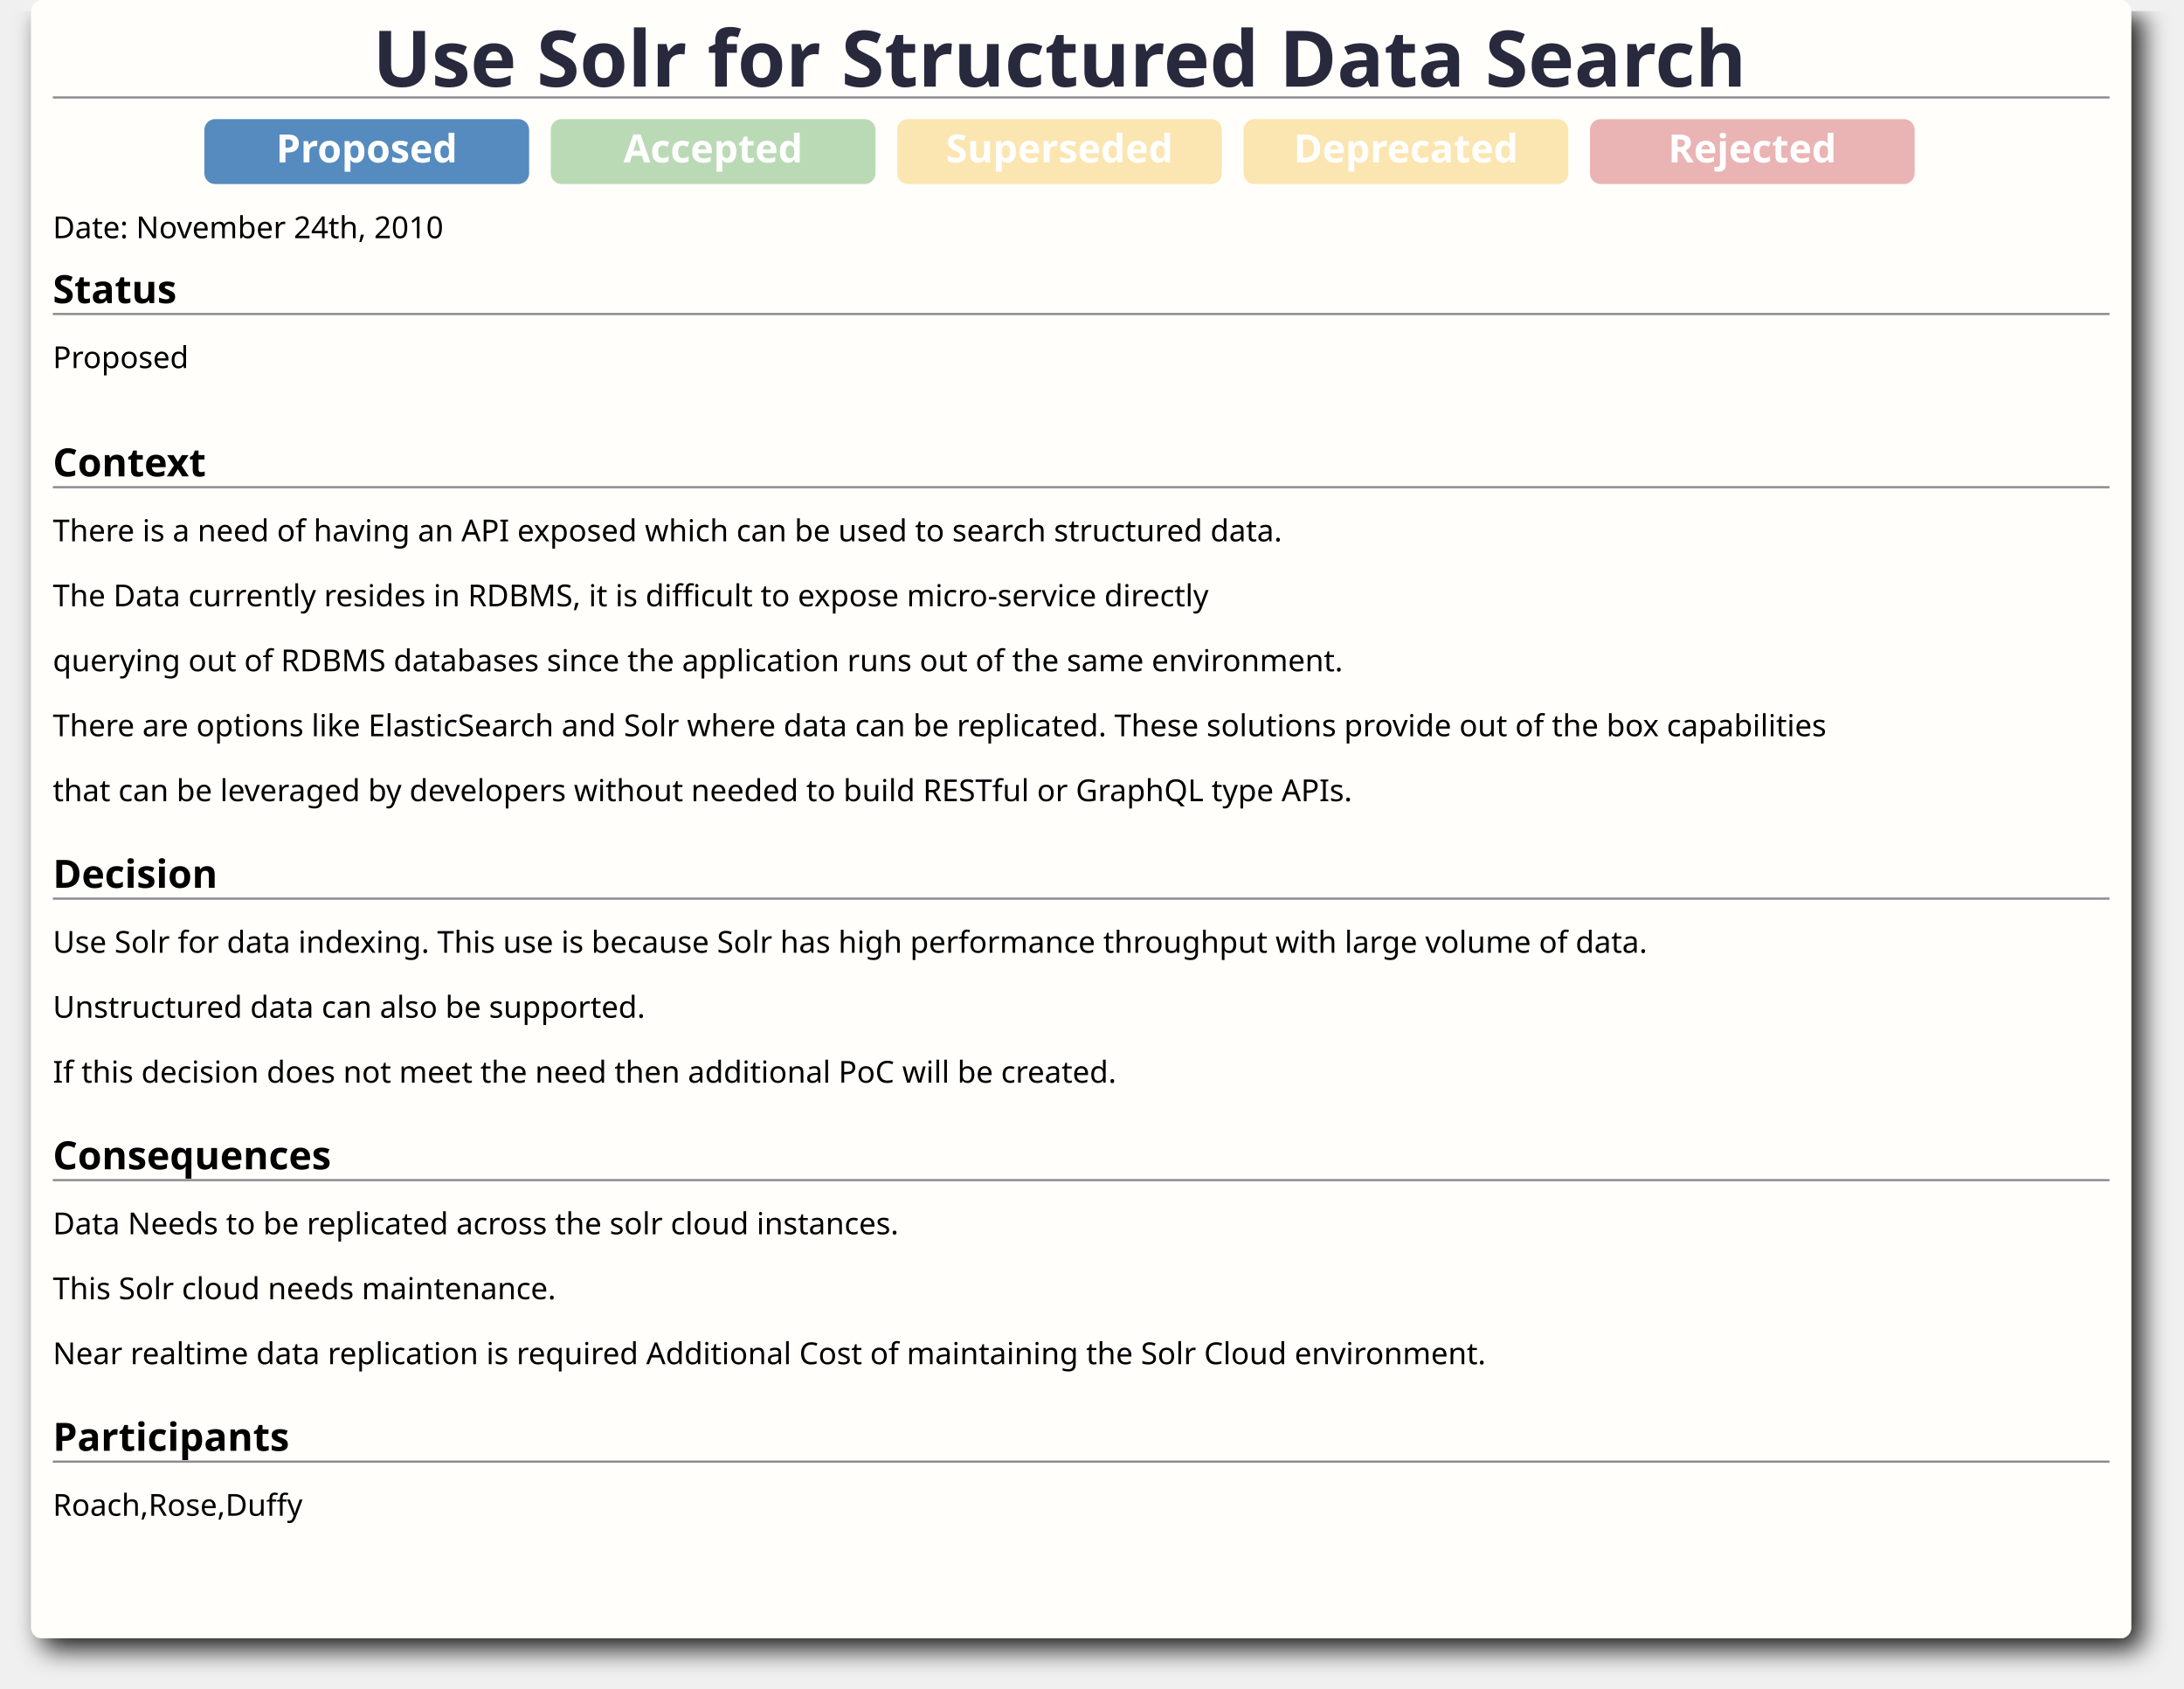
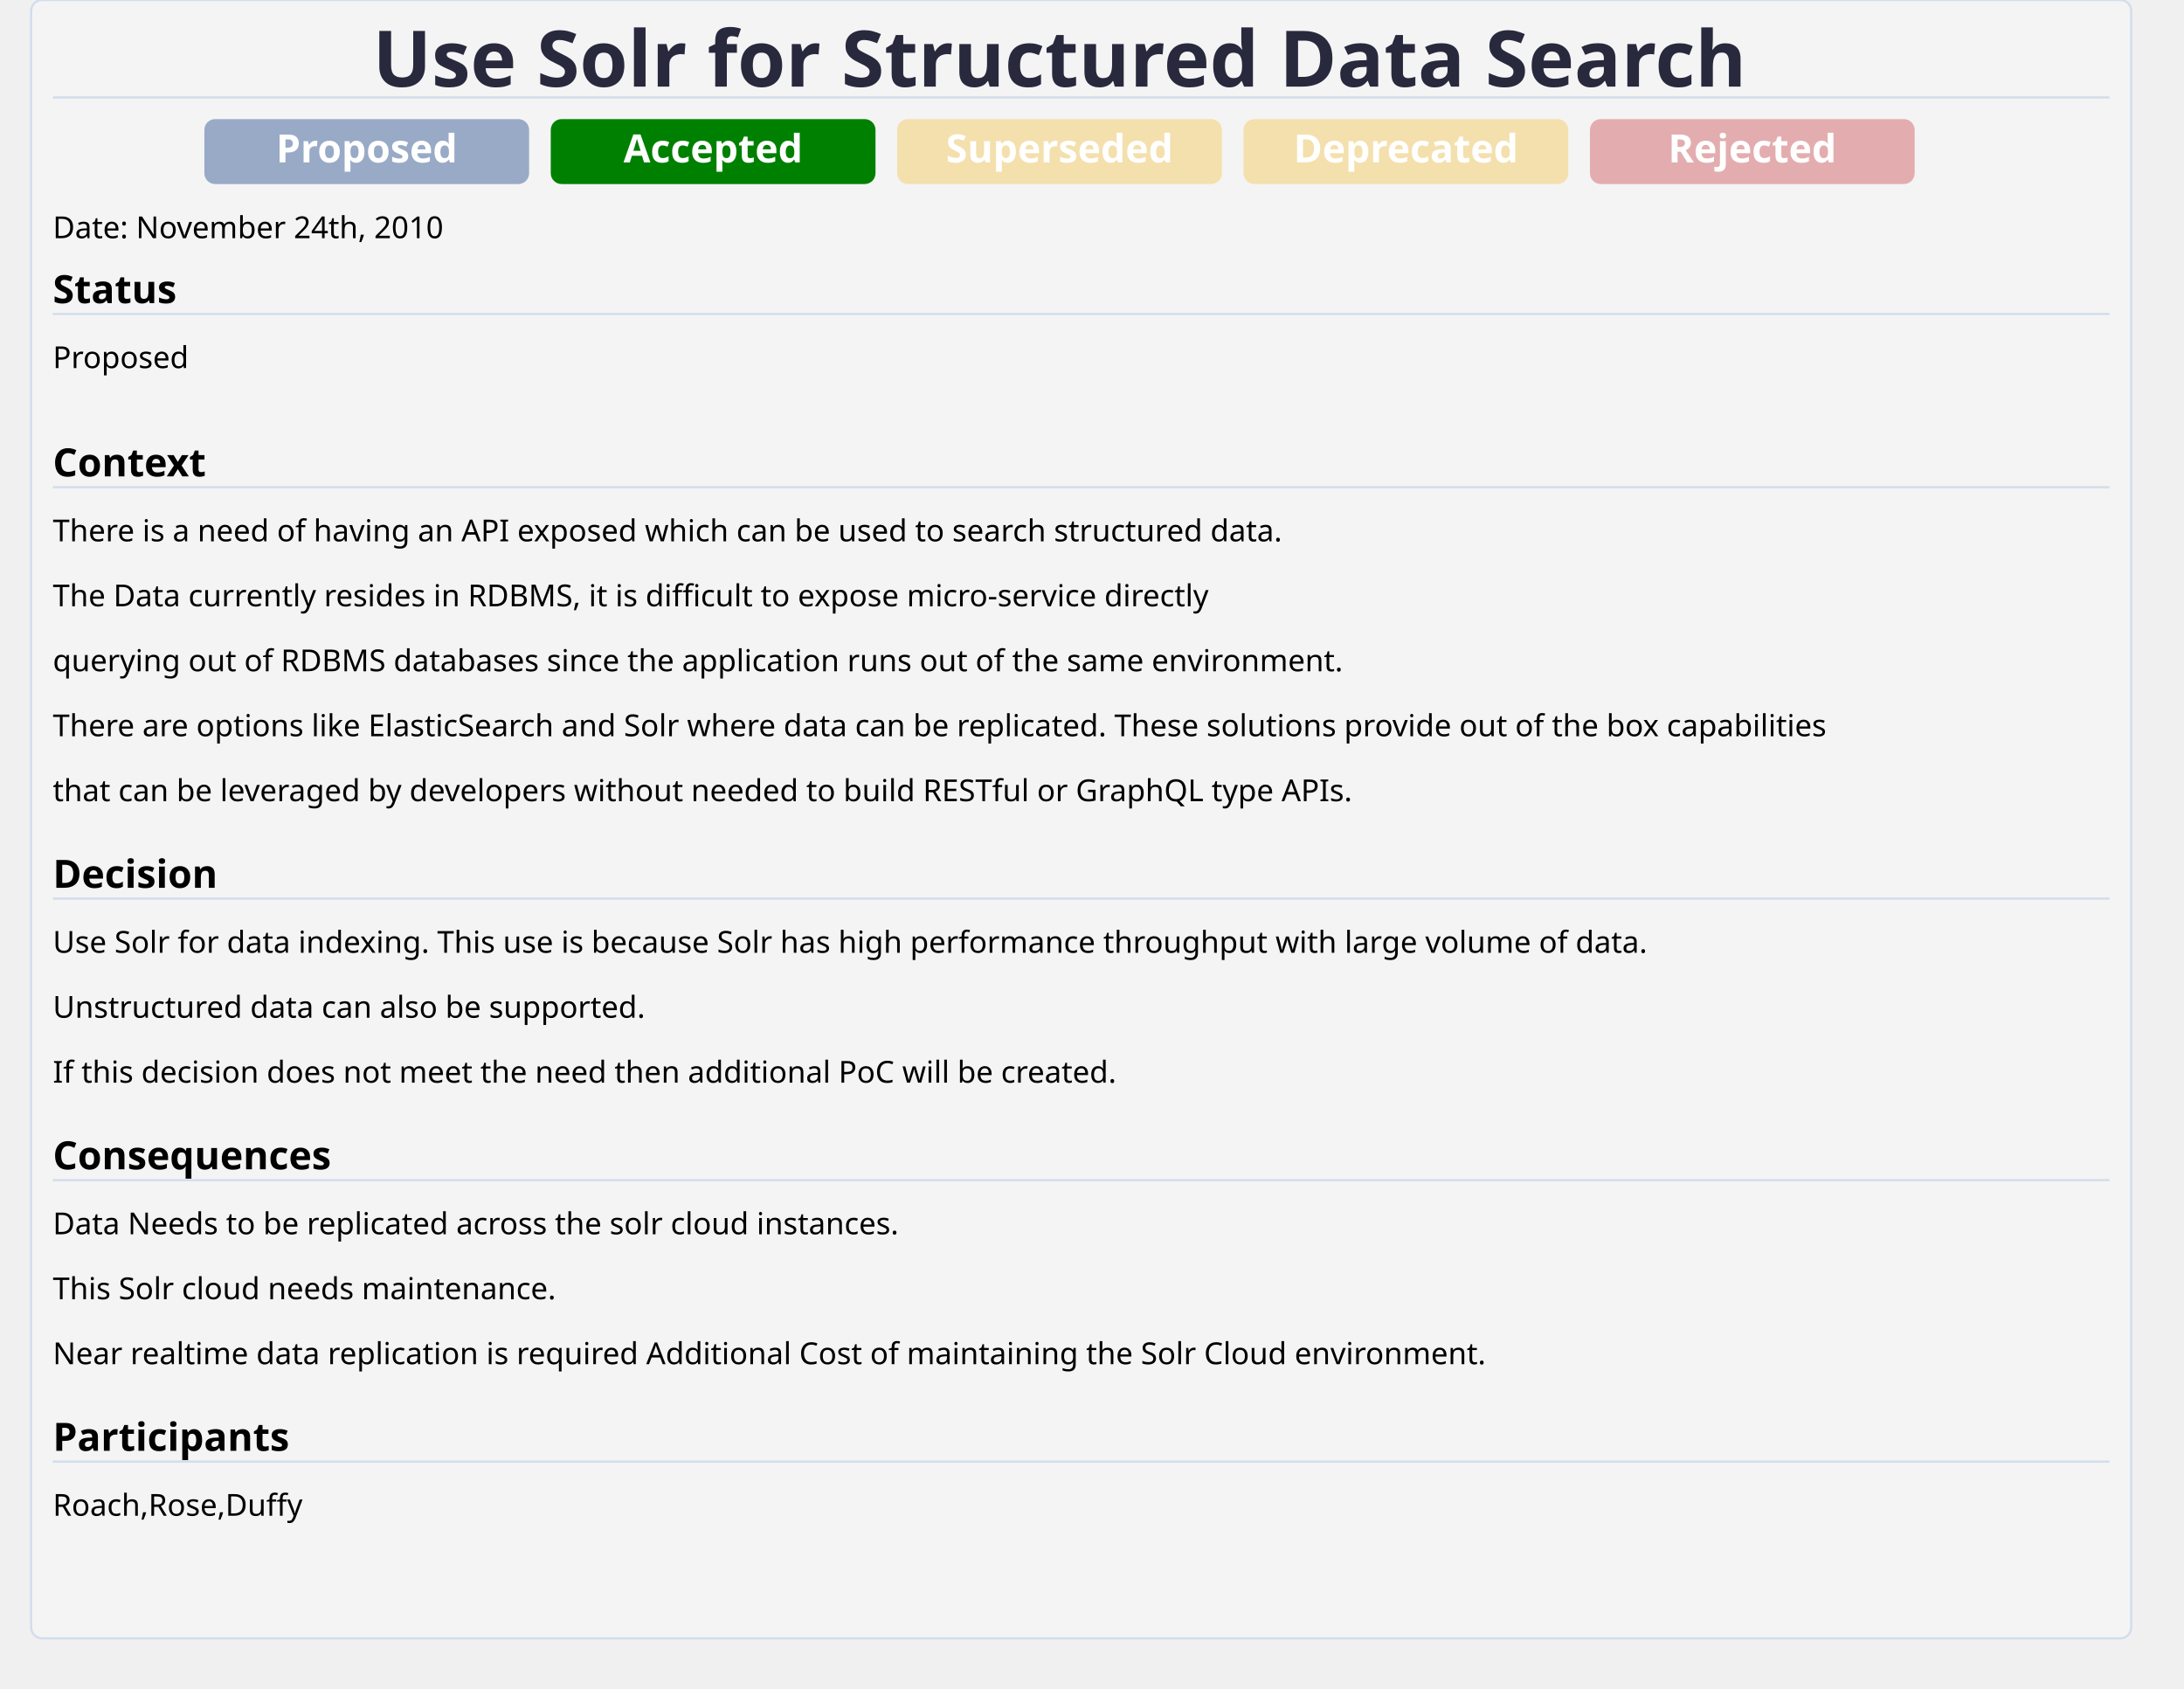
<svg xmlns="http://www.w3.org/2000/svg" xmlns:xlink="http://www.w3.org/1999/xlink" width="970" height="750" viewBox="0 0 1000 780">
  <filter id="dropShadow" height="130%">
    <feGaussianBlur in="SourceAlpha" stdDeviation="6" />
    <feOffset dx="5" dy="5" result="offsetblur" />
    <feComponentTransfer>
-       <feFuncA type="linear" slope="0.9" />
+       <feFuncA type="linear" slope="0.2" />
    </feComponentTransfer>
    <feMerge>
      <feMergeNode />
      <feMergeNode in="SourceGraphic" />
    </feMerge>
  </filter>
  <style>
        @namespace svg url(http://www.w3.org/2000/svg);
+ 
        .title {
-             font: bold 36px "Noto Sans",sans-serif;
+             font: bold 36px "Noto Sans", sans-serif;
            fill: #28293D;
        }

        .status {
-             font: bold 18px "Noto Sans",sans-serif;
+             font: bold 18px "Noto Sans", sans-serif;
        }
+ 
        .content {
-             font: normal 14px "Noto Sans",sans-serif;
+             font: normal 14px "Noto Sans", sans-serif;
        }
+ 
        .context {
-             font: bold 18px "Noto Sans",sans-serif;
+             font: bold 18px "Noto Sans", sans-serif;
        }
+ 
        .contextline {
-             font: normal 14px "Noto Sans",sans-serif;
+             font: normal 14px "Noto Sans", sans-serif;
        }
+ 
        .subtitle {
-             font: bold 18px "Noto Sans",sans-serif;
+             font: bold 18px "Noto Sans", sans-serif;
            fill: white;
        }
+ 
        .unselected {
            opacity: 0.4;
        }
+ 
        svg|a:link, svg|a:visited {
            cursor: pointer;
        }

        svg|a text,
        text svg|a {
            fill: blue; /* Even for text, SVG uses fill over color */
            text-decoration: underline;
        }

        svg|a:hover, svg|a:active {
            outline: dotted 1px blue;
        }
    </style>
-   <rect id="myRect" x="10" y="0" width="970" height="97%" rx="5" ry="5" fill="#fffefa" class="card" filter="url(#dropShadow)" />
+   <rect id="myRect" x="10" y="0" width="970" height="97%" rx="5" ry="5" class="card" stroke="#d2ddec" fill="#ffffff" fill-opacity="0.3" />
  <text x="485" y="40" class="title" text-anchor="middle">Use Solr for Structured Data Search</text>
-   <line x1="20" y1="45" x2="970" y2="45" stroke="#8B8B90" />
+   <line x1="20" y1="45" x2="970" y2="45" stroke="#d2ddec" />
  <g>
-     <rect x="90" y="55" fill="#568BBF" width="150" height="30" rx="5" ry="5" class="selected" />
+     <rect x="90" y="55" fill="#0E3D83" width="150" height="30" rx="5" ry="5" class="unselected" />
    <text x="165" y="75" text-anchor="middle" class="subtitle">Proposed</text>
  </g>
  <g>
-     <rect x="250" y="55" fill="#53A551" width="150" height="30" rx="5" ry="5" class="unselected" />
+     <rect x="250" y="55" fill="green" width="150" height="30" rx="5" ry="5" class="selected" />
    <text x="325" y="75" text-anchor="middle" class="subtitle">Accepted</text>
  </g>
  <g>
    <rect x="410" y="55" fill="#F5C344" width="150" height="30" rx="5" ry="5" class="unselected" />
    <text x="485" y="75" text-anchor="middle" class="subtitle">Superseded</text>
  </g>
  <g>
    <rect x="570" y="55" fill="#F5C344" width="150" height="30" rx="5" ry="5" class="unselected" />
    <text x="645" y="75" text-anchor="middle" class="subtitle">Deprecated</text>
  </g>
  <g>
    <rect x="730" y="55" fill="#CB444A" width="150" height="30" rx="5" ry="5" class="unselected" />
    <text x="805" y="75" text-anchor="middle" class="subtitle">Rejected</text>
  </g>
  <text x="20" y="110" class="contextline">
-     <tspan>Date: </tspan>
+     <tspan>Date:</tspan>
    <tspan class="content">November 24th, 2010</tspan>
  </text>
  <text x="20" y="140">
-     <tspan class="status">Status </tspan>
+     <tspan class="status">Status</tspan>
    <tspan x="20" dy="30" class="content">Proposed</tspan>
  </text>
-   <line x1="20" y1="145" x2="970" y2="145" stroke="#8B8B90" />
+   <line x1="20" y1="145" x2="970" y2="145" stroke="#d2ddec" />
  <text x="20" y="220">
    <tspan class="status">Context</tspan>
-     <tspan x="20" dy="30" class="content">There is a need of having an API exposed which can be used to search structured data.</tspan>
-     <tspan x="20" dy="30" class="content">The Data currently resides in RDBMS, it is difficult to expose micro-service directly</tspan>
-     <tspan x="20" dy="30" class="content">querying out of RDBMS databases since the application runs out of the same environment.</tspan>
-     <tspan x="20" dy="30" class="content">There are options like <tspan>
+     <tspan x="20" dy="30" class="content">There is a need of having an API exposed which can be used to search
+             structured data.
+         </tspan>
+     <tspan x="20" dy="30" class="content">The Data currently resides in RDBMS, it is difficult to expose
+             micro-service directly
+         </tspan>
+     <tspan x="20" dy="30" class="content">querying out of RDBMS databases since the application runs out of the same
+             environment.
+         </tspan>
+     <tspan x="20" dy="30" class="content">There are options like
+             <tspan>
        <a href="https://www.elastic.co" xlink:href="https://www.elastic.co" target="_blank">ElasticSearch</a>
-       </tspan> and Solr where data can be replicated. These solutions provide out of the box capabilities</tspan>
-     <tspan x="20" dy="30" class="content">that can be leveraged by developers without needed to build RESTful or GraphQL type APIs.</tspan>
+       </tspan>
+             and Solr where data can be replicated. These solutions provide out of the box capabilities
+         </tspan>
+     <tspan x="20" dy="30" class="content">that can be leveraged by developers without needed to build RESTful or
+             GraphQL type APIs.
+         </tspan>
  </text>
-   <line x1="20" y1="225" x2="970" y2="225" stroke="#8B8B90" />
+   <line x1="20" y1="225" x2="970" y2="225" stroke="#d2ddec" />
  <text x="20" y="410">
    <tspan class="status">Decision</tspan>
-     <tspan x="20" dy="30" class="content">Use <tspan>
+     <tspan x="20" dy="30" class="content">Use
+             <tspan>
        <a href="https://solr.apache.org/" xlink:href="https://solr.apache.org/" target="_blank">Solr</a>
-       </tspan> for data indexing. This use is because Solr has high performance throughput with large volume of data. </tspan>
-     <tspan x="20" dy="30" class="content">Unstructured data can also be supported. </tspan>
-     <tspan x="20" dy="30" class="content">If this decision does not meet the need then additional PoC will be created. </tspan>
+       </tspan>
+             for data indexing. This use is because Solr has high performance throughput with large volume of data.
+         </tspan>
+     <tspan x="20" dy="30" class="content">Unstructured data can also be supported.</tspan>
+     <tspan x="20" dy="30" class="content">If this decision does not meet the need then additional PoC will be
+             created.
+         </tspan>
  </text>
-   <line x1="20" y1="415" x2="970" y2="415" stroke="#8B8B90" />
+   <line x1="20" y1="415" x2="970" y2="415" stroke="#d2ddec" />
  <text x="20" y="540">
    <tspan class="status">Consequences</tspan>
-     <tspan x="20" dy="30" class="content">Data Needs to be replicated across the solr cloud instances. </tspan>
-     <tspan x="20" dy="30" class="content">This Solr cloud needs maintenance. </tspan>
-     <tspan x="20" dy="30" class="content">Near realtime data replication is required Additional Cost of maintaining the Solr Cloud environment. </tspan>
+     <tspan x="20" dy="30" class="content">Data Needs to be replicated across the solr cloud instances.</tspan>
+     <tspan x="20" dy="30" class="content">This Solr cloud needs maintenance.</tspan>
+     <tspan x="20" dy="30" class="content">Near realtime data replication is required Additional Cost of maintaining
+             the Solr Cloud environment.
+         </tspan>
  </text>
-   <line x1="20" y1="545" x2="970" y2="545" stroke="#8B8B90" />
+   <line x1="20" y1="545" x2="970" y2="545" stroke="#d2ddec" />
  <text x="20" y="670">
    <tspan class="status">Participants</tspan>
-     <tspan x="20" dy="30" class="content">Roach,Rose,Duffy </tspan>
+     <tspan x="20" dy="30" class="content">Roach,Rose,Duffy</tspan>
  </text>
-   <line x1="20" y1="675" x2="970" y2="675" stroke="#8B8B90" />
+   <line x1="20" y1="675" x2="970" y2="675" stroke="#d2ddec" />
</svg>
